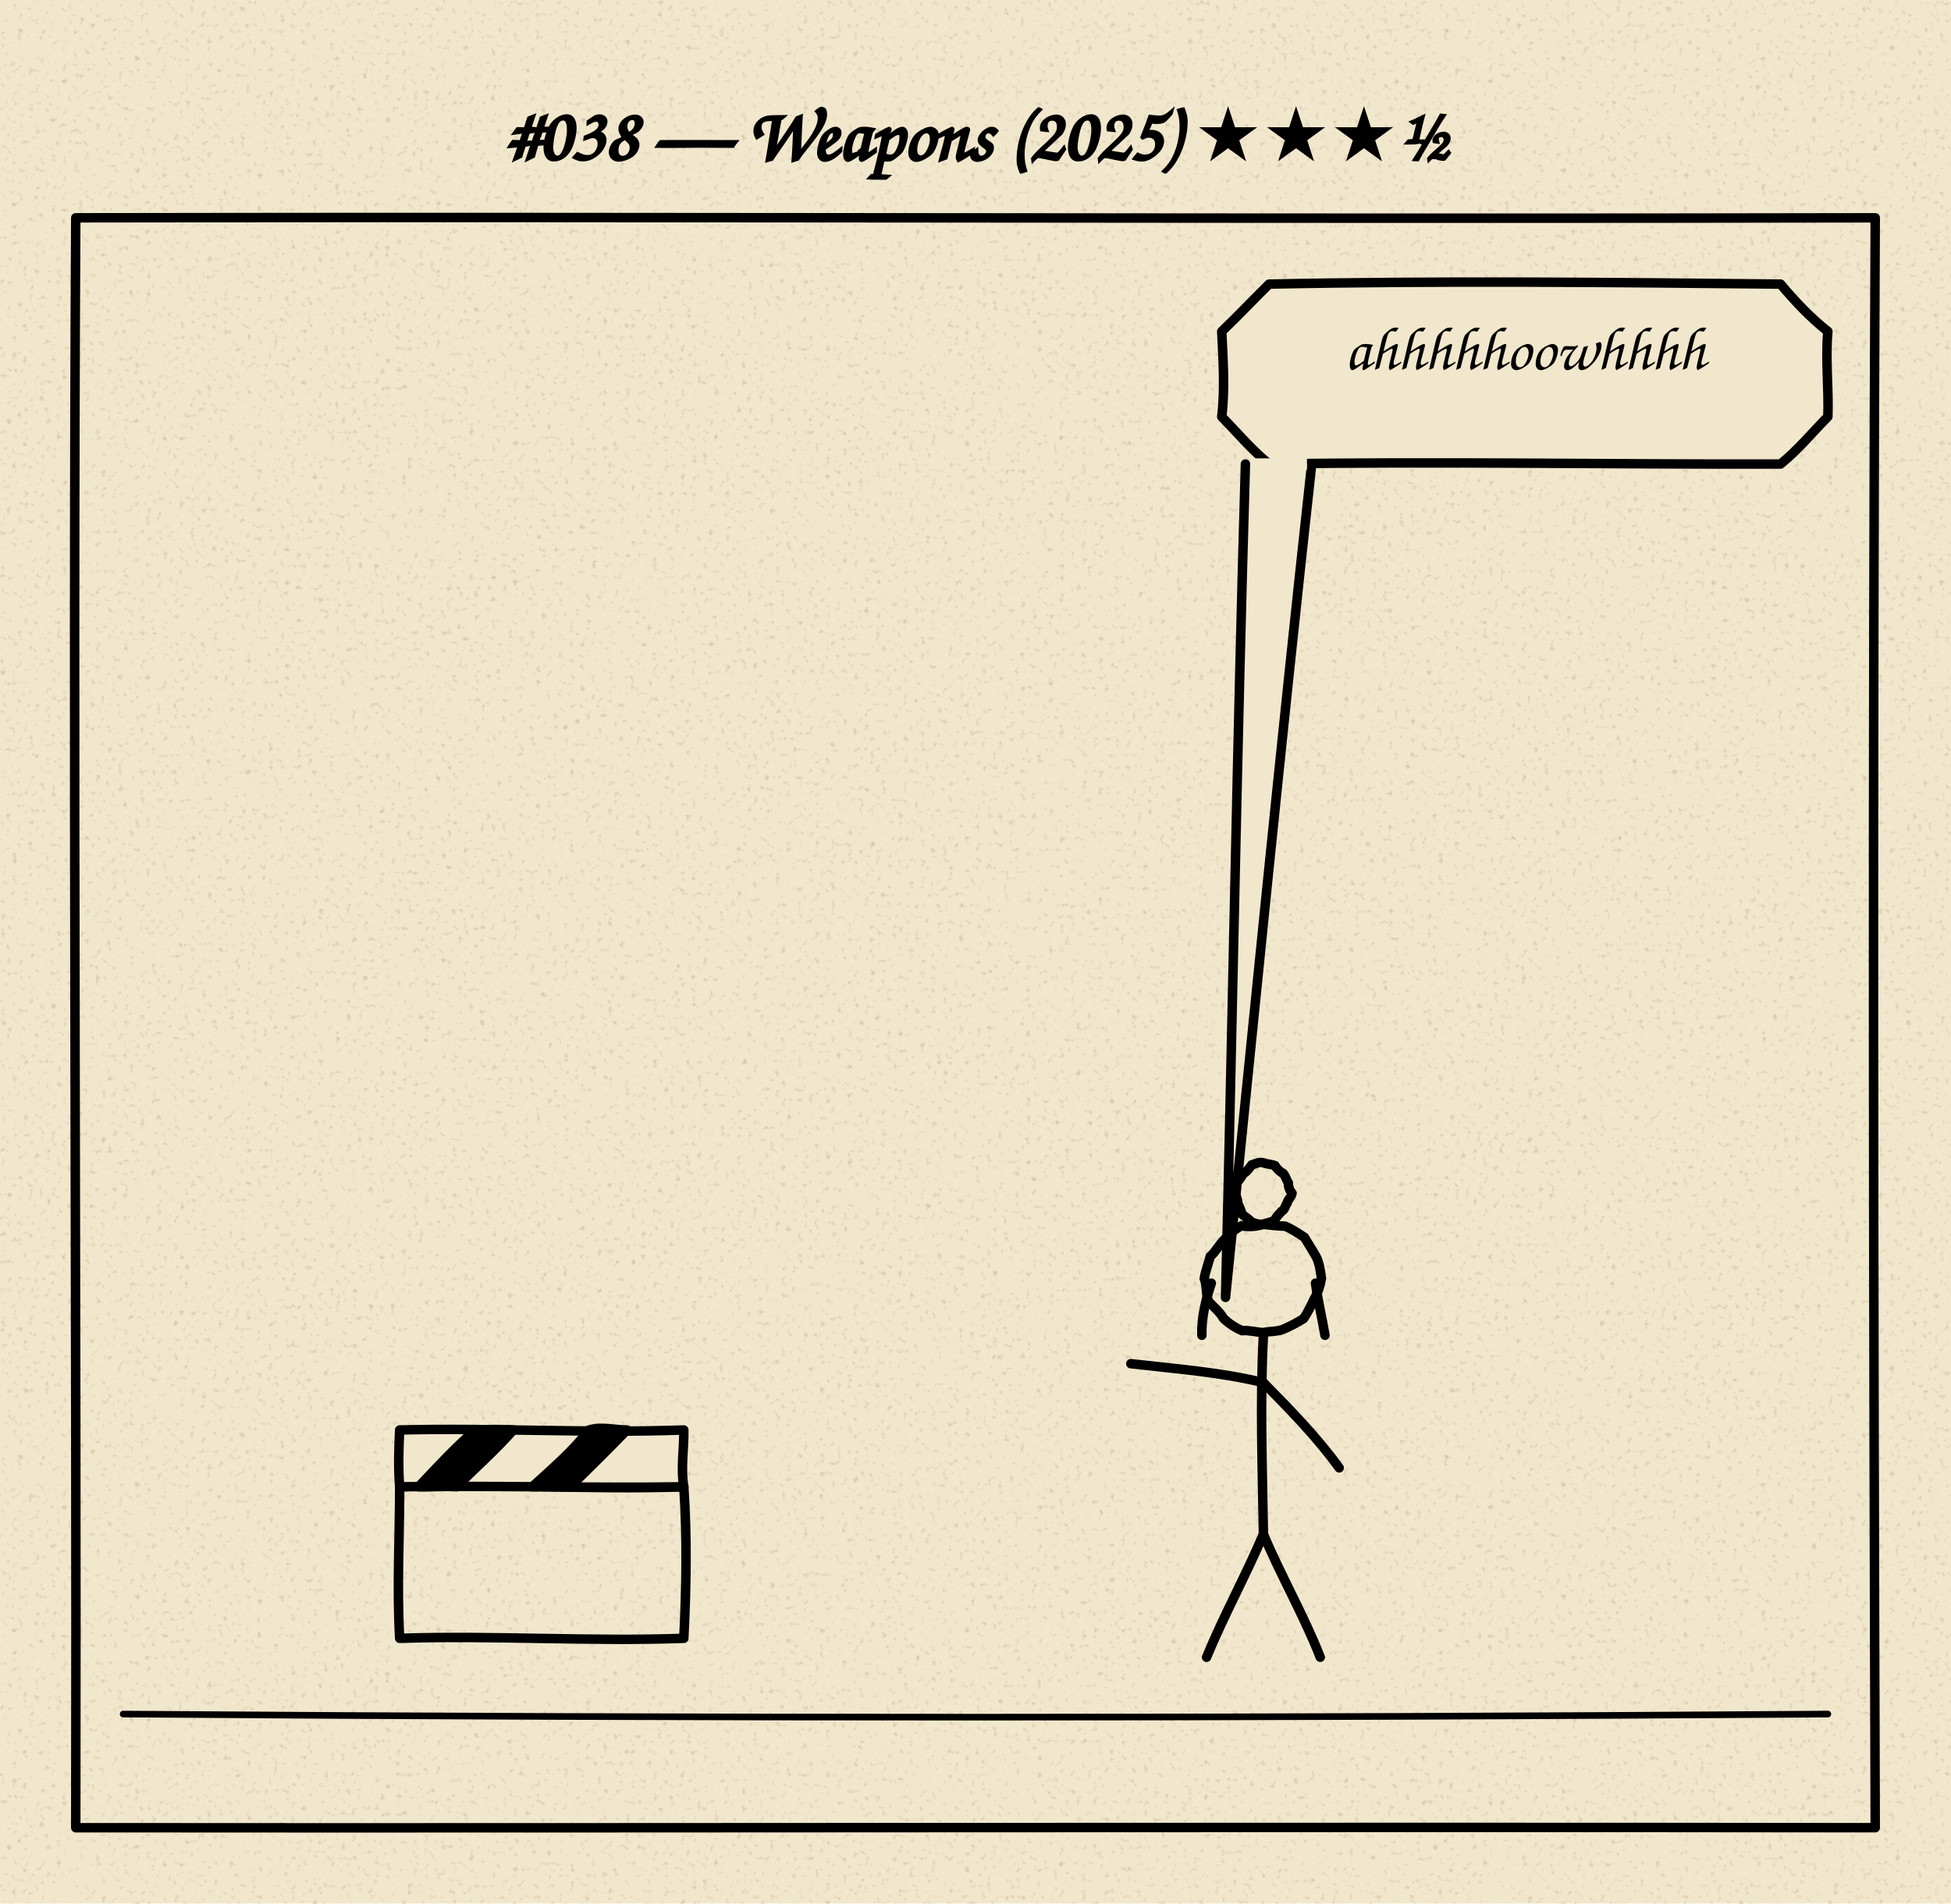
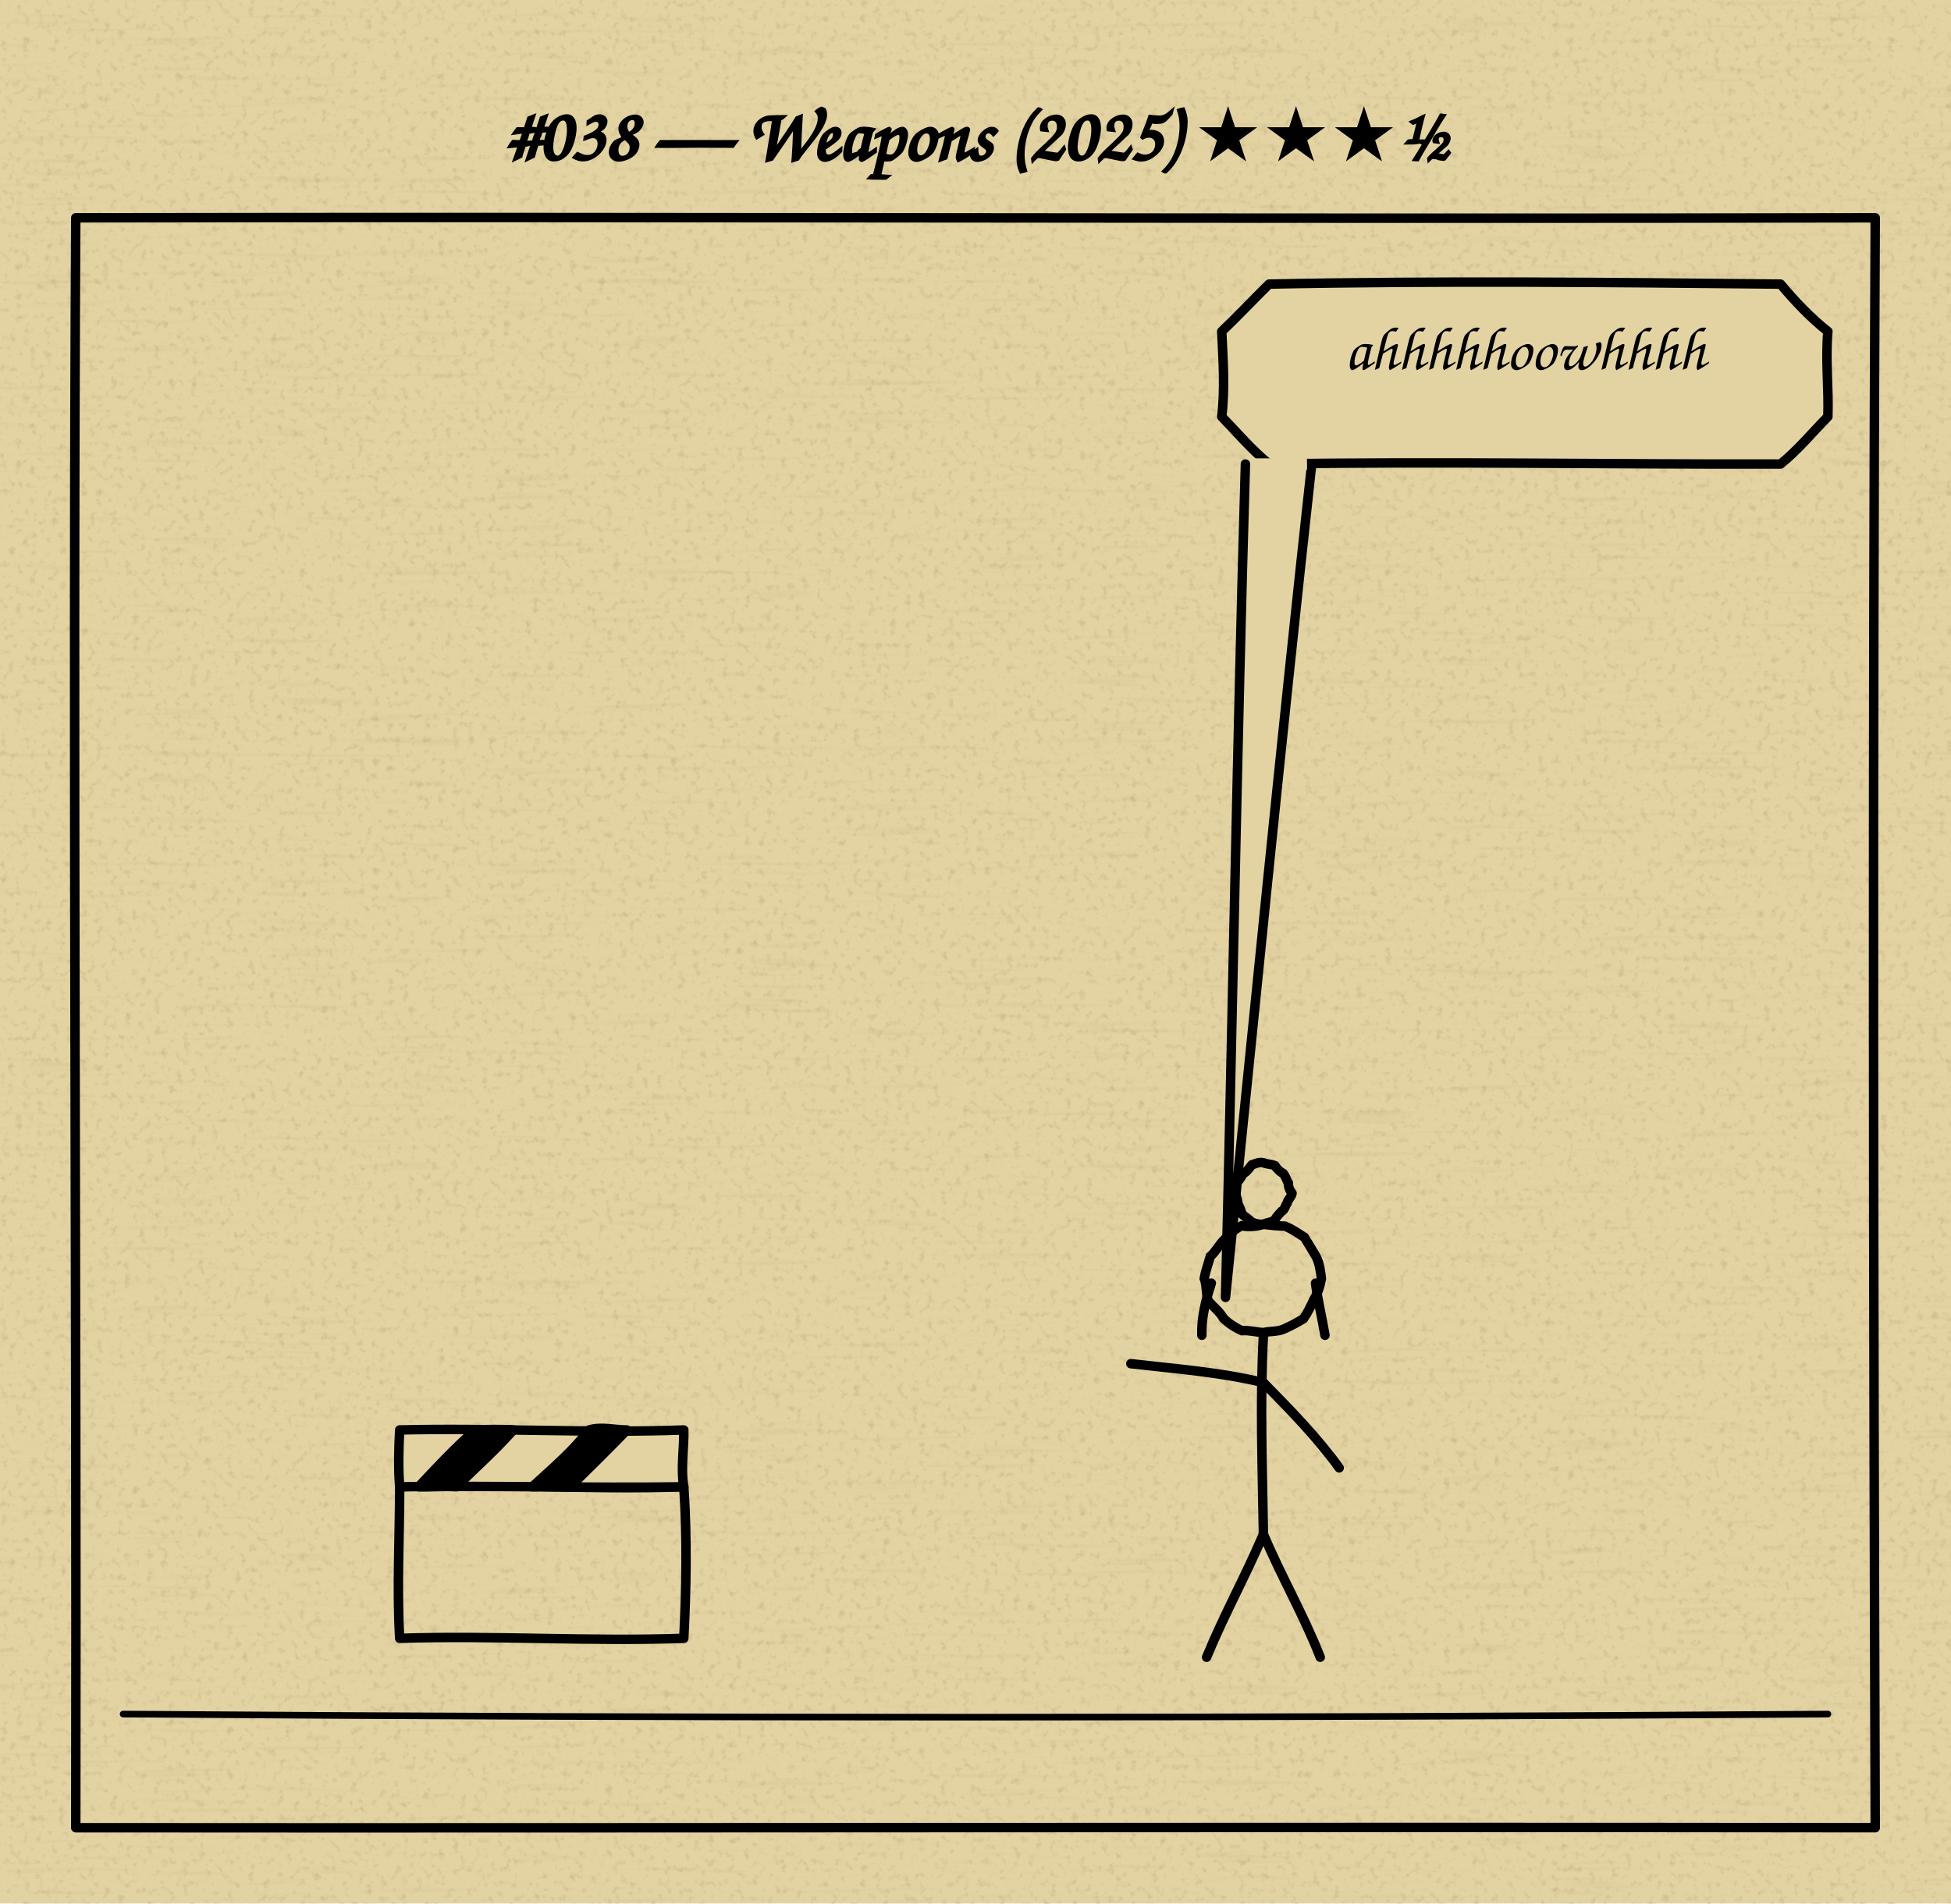
<svg xmlns="http://www.w3.org/2000/svg" viewBox="0 0 412 402" width="412" height="402" role="img" aria-label="#038 — Weapons (2025)">
  <defs>
+     <filter id="fibers" x="0%" y="0%" width="100%" height="100%">
+       <feTurbulence type="fractalNoise" baseFrequency="0.04 0.7" numOctaves="2" stitchTiles="stitch" seed="5" />
+       <feColorMatrix values="0 0 0 0 0.38  0 0 0 0 0.26  0 0 0 0 0.13  0 0 0 -0.7 0.28" />
+     </filter>
    <filter id="grain" x="0%" y="0%" width="100%" height="100%">
-       <feTurbulence type="fractalNoise" baseFrequency="0.85" numOctaves="2" stitchTiles="stitch" seed="3" />
-       <feColorMatrix values="0 0 0 0 0.32  0 0 0 0 0.22  0 0 0 0 0.13  0 0 0 -1.4 0.55" />
+       <feTurbulence type="fractalNoise" baseFrequency="0.65" numOctaves="3" stitchTiles="stitch" seed="3" />
+       <feColorMatrix values="0 0 0 0 0.42  0 0 0 0 0.30  0 0 0 0 0.16  0 0 0 -1.1 0.5" />
    </filter>
  </defs>
-   <rect width="100%" height="100%" fill="#f1e7cc" />
-   <rect width="100%" height="100%" filter="url(#grain)" opacity="0.75" />
+   <rect width="100%" height="100%" fill="#e3d3a2" />
+   <rect width="100%" height="100%" filter="url(#fibers)" opacity="0.55" />
+   <rect width="100%" height="100%" filter="url(#grain)" opacity="0.85" />
  <text x="206.0" y="34" text-anchor="middle" font-family="Comic Neue, Comic Sans MS, cursive" font-size="16" font-weight="700" fill="black">#038 — Weapons (2025) ★★★½</text>
  <g class="panel">
    <path d="M 16.00 46.00 C 142.67 45.76, 269.33 46.28, 396.00 46.00 C 395.43 159.33, 395.62 272.67, 396.00 386.00 C 269.33 385.82, 142.67 386.11, 16.00 386.00 C 16.22 272.67, 15.35 159.33, 16.00 46.00" fill="none" stroke="black" stroke-width="2.0" stroke-linecap="round" stroke-linejoin="round" />
    <path d="M 26.00 362.00 C 146.00 362.90, 266.00 362.85, 386.00 362.00" fill="none" stroke="black" stroke-width="1.4" stroke-linecap="round" />
    <path d="M 84.40 314.00 C 104.40 313.21, 124.40 314.71, 144.40 314.00 C 145.12 324.67, 144.94 335.33, 144.40 346.00 C 124.40 346.71, 104.40 345.36, 84.40 346.00 C 83.79 335.33, 84.40 324.67, 84.40 314.00" fill="none" stroke="black" stroke-width="2.0" stroke-linecap="round" stroke-linejoin="round" />
-     <path d="M 84.40 302.00 C 104.40 301.52, 124.40 302.73, 144.40 302.00 C 144.48 306.00, 143.72 310.00, 144.40 314.00 C 124.40 314.29, 104.40 313.72, 84.40 314.00 C 84.08 310.00, 84.20 306.00, 84.40 302.00" fill="#f1e7cc" stroke="black" stroke-width="2.0" stroke-linecap="round" stroke-linejoin="round" />
+     <path d="M 84.40 302.00 C 104.40 301.52, 124.40 302.73, 144.40 302.00 C 144.48 306.00, 143.72 310.00, 144.40 314.00 C 124.40 314.29, 104.40 313.72, 84.40 314.00 C 84.08 310.00, 84.20 306.00, 84.40 302.00" fill="#e3d3a2" stroke="black" stroke-width="2.0" stroke-linecap="round" stroke-linejoin="round" />
    <path d="M 88.40 314.00 C 92.27 309.87, 96.12 305.72, 100.40 302.00 C 103.07 301.87, 105.73 301.85, 108.40 302.00 C 104.66 306.26, 100.39 309.99, 96.40 314.00 C 93.73 313.82, 91.07 314.08, 88.40 314.00" fill="black" stroke="black" stroke-width="2.0" stroke-linecap="round" stroke-linejoin="round" />
    <path d="M 112.40 314.00 C 116.58 310.18, 120.91 306.51, 124.40 302.00 C 127.07 301.21, 129.73 302.01, 132.40 302.00 C 128.47 306.07, 124.43 310.03, 120.40 314.00 C 117.73 313.23, 115.07 313.97, 112.40 314.00" fill="black" stroke="black" stroke-width="2.0" stroke-linecap="round" stroke-linejoin="round" />
    <path d="M 279.05 270.00 C 278.77 271.56, 278.32 273.06, 277.47 274.42 C 276.81 275.81, 276.16 277.21, 275.28 278.48 C 273.98 279.30, 272.61 280.01, 271.21 280.64 C 269.81 281.29, 268.25 281.09, 266.80 281.43 C 265.27 281.35, 263.78 280.90, 262.24 281.02 C 260.81 280.37, 259.50 279.53, 258.37 278.43 C 257.57 276.99, 256.25 276.02, 255.19 274.81 C 254.60 273.26, 254.90 271.55, 254.31 270.00 C 254.57 268.41, 255.16 266.90, 255.58 265.35 C 256.77 264.32, 257.43 262.85, 258.57 261.77 C 259.65 260.65, 260.76 259.56, 262.19 258.88 C 263.75 259.17, 265.29 259.03, 266.80 258.58 C 268.32 258.75, 269.84 258.93, 271.37 258.96 C 272.85 259.56, 274.15 260.46, 275.47 261.33 C 276.32 262.67, 277.11 264.04, 277.93 265.39 C 278.65 266.84, 278.84 268.42, 279.05 270.00" fill="none" stroke="black" stroke-width="2.0" stroke-linecap="round" />
    <path d="M 272.85 252.00 C 272.73 252.80, 271.96 253.28, 271.81 254.08 C 271.39 254.64, 271.35 255.47, 270.63 255.83 C 270.10 256.42, 269.52 256.97, 269.16 257.69 C 268.44 258.15, 267.58 258.22, 266.80 258.52 C 265.91 258.65, 265.09 258.42, 264.28 258.07 C 263.71 257.44, 262.97 257.02, 262.33 256.47 C 262.03 255.72, 261.84 254.93, 261.40 254.24 C 261.44 253.45, 261.03 252.76, 260.91 252.00 C 260.65 251.18, 261.10 250.45, 261.19 249.68 C 261.84 249.19, 262.15 248.44, 262.60 247.80 C 263.41 247.44, 263.79 246.66, 264.33 246.03 C 265.13 245.74, 265.91 245.35, 266.80 245.57 C 267.58 245.89, 268.44 245.85, 269.22 246.17 C 269.68 246.85, 270.23 247.44, 270.98 247.82 C 271.47 248.42, 271.67 249.17, 272.05 249.82 C 272.07 250.64, 272.31 251.38, 272.85 252.00" fill="none" stroke="black" stroke-width="2.0" stroke-linecap="round" />
    <path d="M 255.80 271.00 C 254.62 274.57, 253.69 278.19, 253.80 282.00" fill="none" stroke="black" stroke-width="2.0" stroke-linecap="round" />
    <path d="M 277.80 271.00 C 278.30 274.70, 279.18 278.32, 279.80 282.00" fill="none" stroke="black" stroke-width="2.0" stroke-linecap="round" />
    <path d="M 266.80 282.00 C 266.05 296.00, 266.59 310.00, 266.80 324.00" fill="none" stroke="black" stroke-width="2.0" stroke-linecap="round" />
    <path d="M 266.80 292.00 C 257.60 289.76, 248.17 289.09, 238.80 288.00" fill="none" stroke="black" stroke-width="2.0" stroke-linecap="round" />
    <path d="M 266.80 292.00 C 272.43 297.73, 278.07 303.46, 282.80 310.00" fill="none" stroke="black" stroke-width="2.0" stroke-linecap="round" />
    <path d="M 266.80 324.00 C 263.07 332.79, 258.43 341.16, 254.80 350.00" fill="none" stroke="black" stroke-width="2.0" stroke-linecap="round" />
    <path d="M 266.80 324.00 C 270.49 332.81, 275.32 341.10, 278.80 350.00" fill="none" stroke="black" stroke-width="2.0" stroke-linecap="round" />
-     <path d="M 268.00 60.00 C 304.00 59.26, 340.00 59.63, 376.00 60.00 C 379.05 63.62, 382.27 67.06, 386.00 70.00 C 385.46 76.00, 386.21 82.00, 386.00 88.00 C 382.69 91.35, 379.70 95.03, 376.00 98.00 C 340.00 98.10, 304.00 97.41, 268.00 98.00 C 264.32 95.01, 261.28 91.39, 258.00 88.00 C 258.72 82.00, 258.27 76.00, 258.00 70.00 C 261.41 66.74, 264.64 63.30, 268.00 60.00" fill="#f1e7cc" stroke="black" stroke-width="2.0" stroke-linecap="round" stroke-linejoin="round" />
-     <path d="M 263.00 98.00 C 261.25 156.66, 260.29 215.34, 258.80 274.00 C 264.74 215.32, 270.53 156.62, 277.00 98.00" fill="#f1e7cc" stroke="black" stroke-width="2.0" stroke-linecap="round" stroke-linejoin="round" />
-     <line x1="264" y1="98" x2="276" y2="98" stroke="#f1e7cc" stroke-width="2.4" />
+     <path d="M 268.00 60.00 C 304.00 59.26, 340.00 59.63, 376.00 60.00 C 379.05 63.62, 382.27 67.06, 386.00 70.00 C 385.46 76.00, 386.21 82.00, 386.00 88.00 C 382.69 91.35, 379.70 95.03, 376.00 98.00 C 340.00 98.10, 304.00 97.41, 268.00 98.00 C 264.32 95.01, 261.28 91.39, 258.00 88.00 C 258.72 82.00, 258.27 76.00, 258.00 70.00 C 261.41 66.74, 264.64 63.30, 268.00 60.00" fill="#e3d3a2" stroke="black" stroke-width="2.0" stroke-linecap="round" stroke-linejoin="round" />
+     <path d="M 263.00 98.00 C 261.25 156.66, 260.29 215.34, 258.80 274.00 C 264.74 215.32, 270.53 156.62, 277.00 98.00" fill="#e3d3a2" stroke="black" stroke-width="2.0" stroke-linecap="round" stroke-linejoin="round" />
+     <line x1="264" y1="98" x2="276" y2="98" stroke="#e3d3a2" stroke-width="2.4" />
    <text x="322.0" y="78.0" text-anchor="middle" font-family="Comic Neue, Comic Sans MS, cursive" font-size="13" fill="black">
      <tspan x="322.0" dy="0">ahhhhhoowhhhh</tspan>
    </text>
  </g>
</svg>
